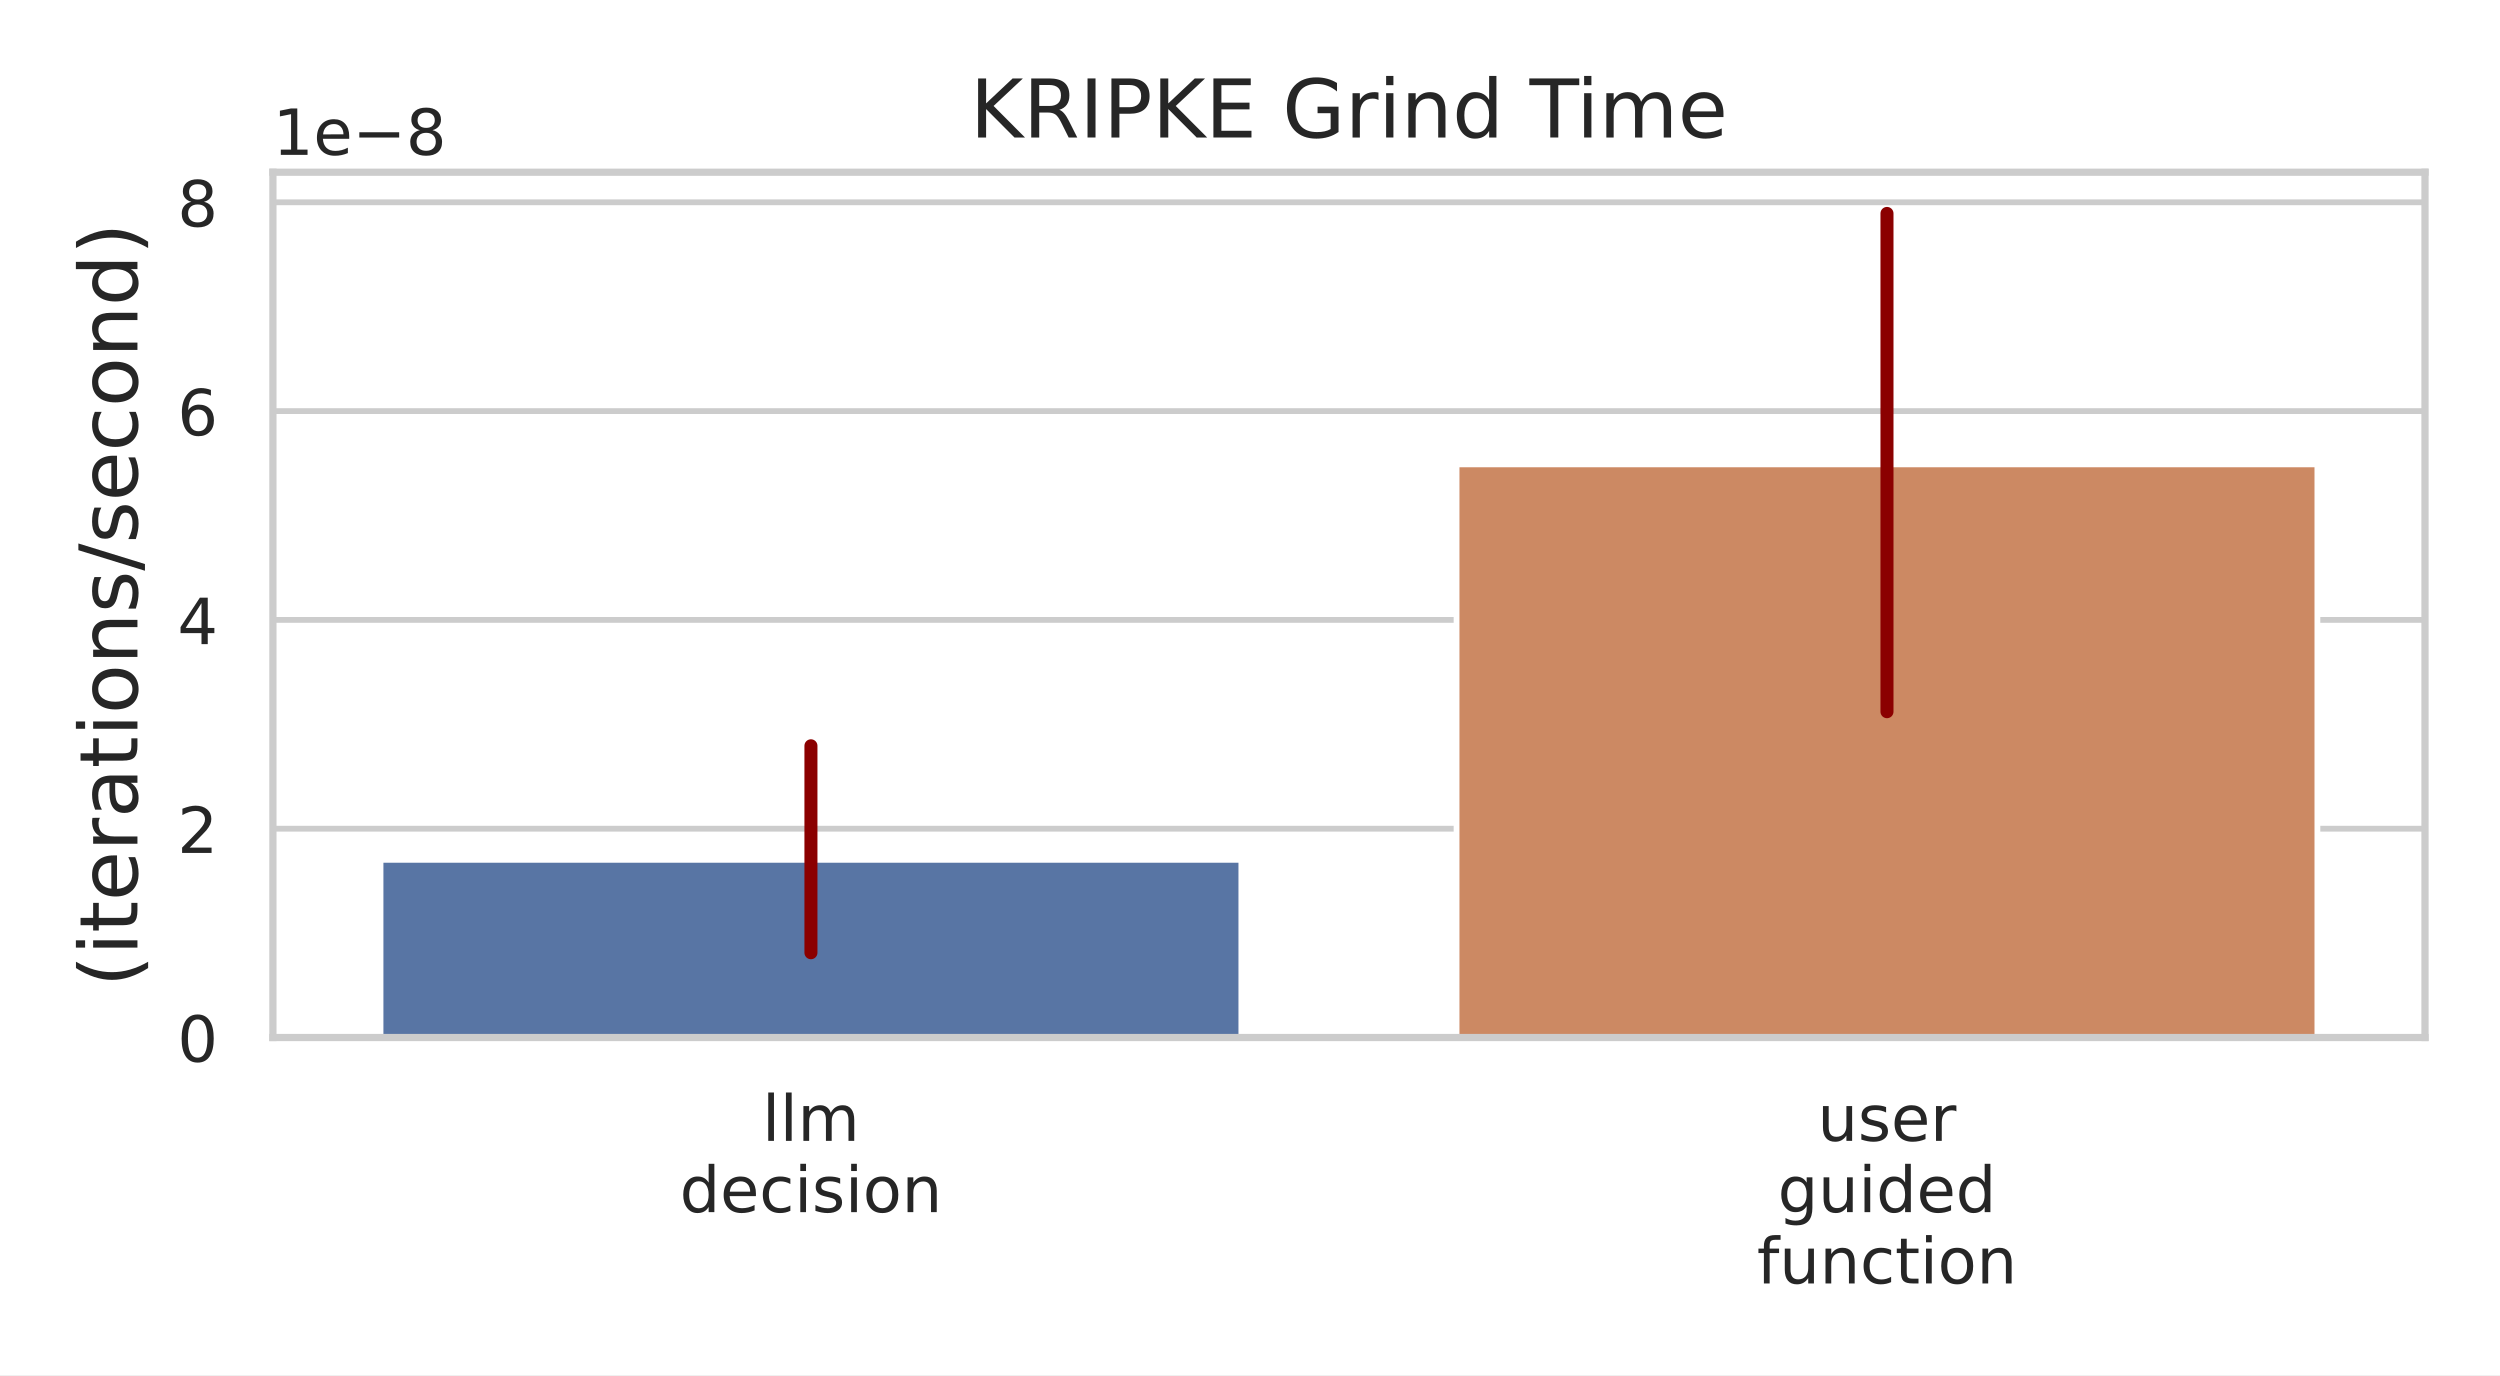
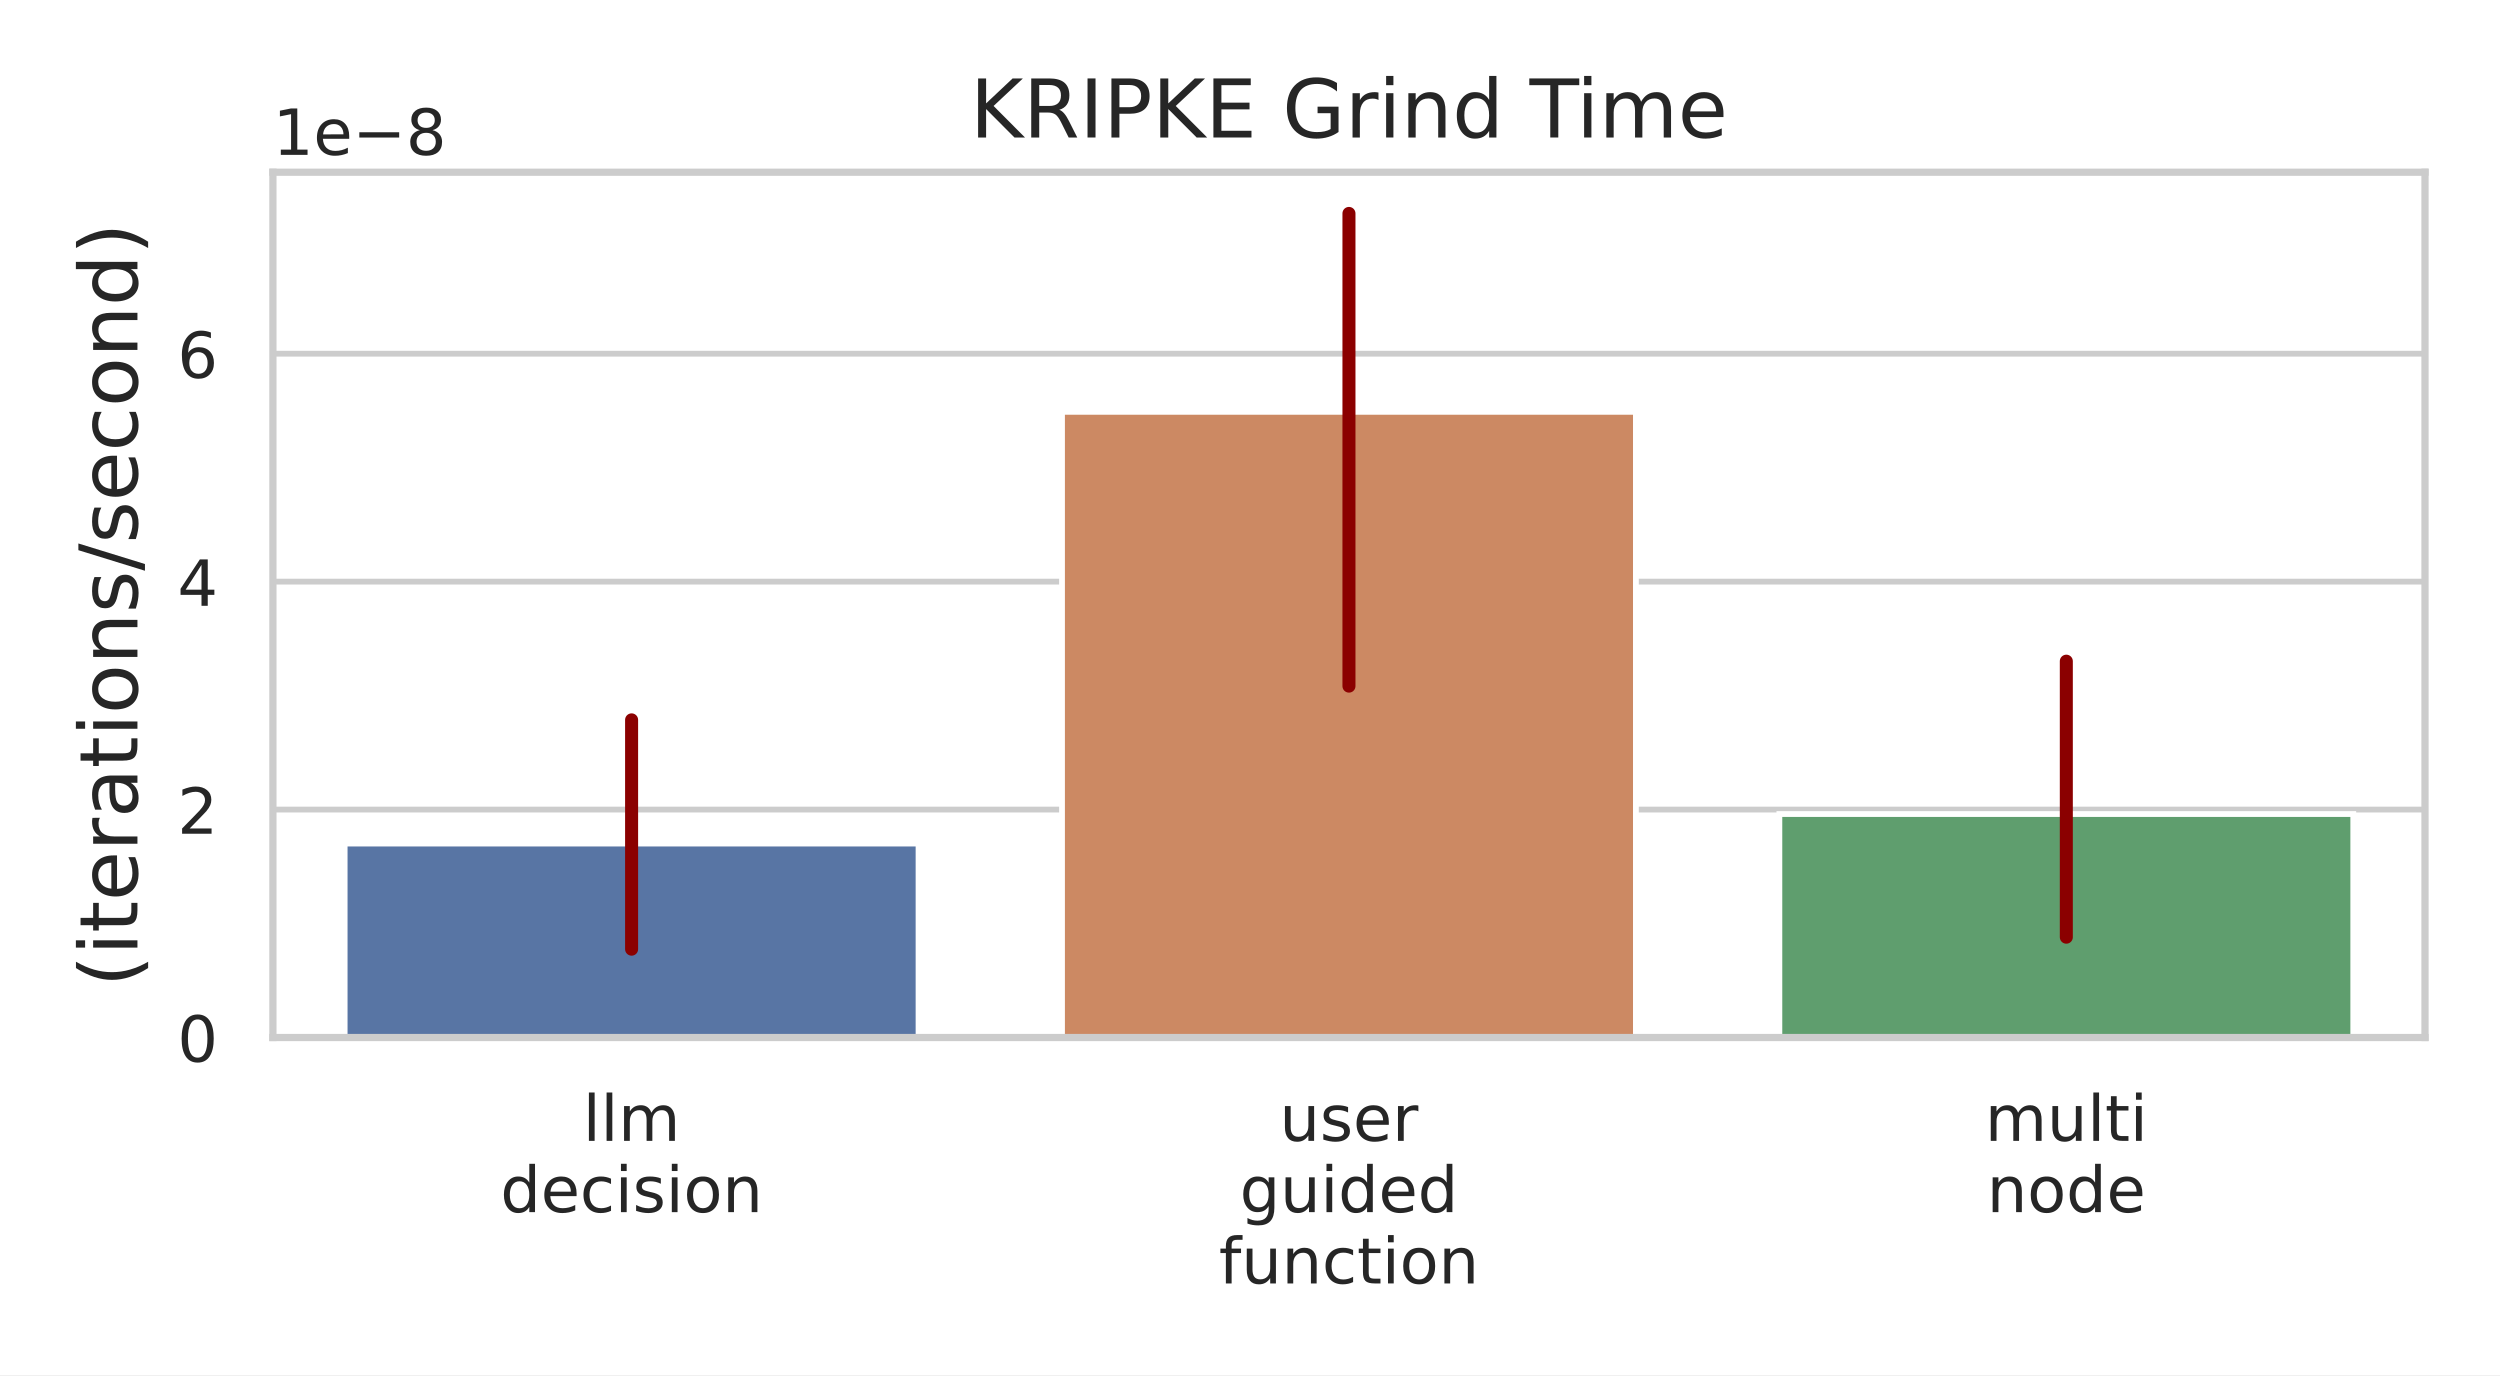
<svg xmlns="http://www.w3.org/2000/svg" xmlns:xlink="http://www.w3.org/1999/xlink" width="432pt" height="237.6pt" viewBox="0 0 432 237.6" version="1.1">
  <defs>
    <style type="text/css">*{stroke-linejoin: round; stroke-linecap: butt}</style>
  </defs>
  <g id="figure_1">
    <g id="patch_1">
      <path d="M 0 237.6  L 432 237.6  L 432 0  L 0 0  z " style="fill: #ffffff" />
    </g>
    <g id="axes_1">
      <g id="patch_2">
        <path d="M 47.16 179.284  L 419.04 179.284  L 419.04 29.76  L 47.16 29.76  z " style="fill: #ffffff" />
      </g>
      <g id="matplotlib.axis_1">
        <g id="xtick_1">
          <g id="text_1">
-             <g style="fill: #262626" transform="translate(131.7167 197.1423) scale(0.11 -0.11)">
+             <g style="fill: #262626" transform="translate(100.7267 197.1423) scale(0.11 -0.11)">
              <defs>
                <path id="DejaVuSans-6c" d="M 603 4863  L 1178 4863  L 1178 0  L 603 0  L 603 4863  z " transform="scale(0.015625)" />
                <path id="DejaVuSans-6d" d="M 3328 2828  Q 3544 3216 3844 3400  Q 4144 3584 4550 3584  Q 5097 3584 5394 3201  Q 5691 2819 5691 2113  L 5691 0  L 5113 0  L 5113 2094  Q 5113 2597 4934 2840  Q 4756 3084 4391 3084  Q 3944 3084 3684 2787  Q 3425 2491 3425 1978  L 3425 0  L 2847 0  L 2847 2094  Q 2847 2600 2669 2842  Q 2491 3084 2119 3084  Q 1678 3084 1418 2786  Q 1159 2488 1159 1978  L 1159 0  L 581 0  L 581 3500  L 1159 3500  L 1159 2956  Q 1356 3278 1631 3431  Q 1906 3584 2284 3584  Q 2666 3584 2933 3390  Q 3200 3197 3328 2828  z " transform="scale(0.015625)" />
              </defs>
              <use xlink:href="#DejaVuSans-6c" />
              <use xlink:href="#DejaVuSans-6c" x="27.783" />
              <use xlink:href="#DejaVuSans-6d" x="55.566" />
            </g>
-             <g style="fill: #262626" transform="translate(117.458 209.4599) scale(0.11 -0.11)">
+             <g style="fill: #262626" transform="translate(86.46797 209.4599) scale(0.11 -0.11)">
              <defs>
                <path id="DejaVuSans-64" d="M 2906 2969  L 2906 4863  L 3481 4863  L 3481 0  L 2906 0  L 2906 525  Q 2725 213 2448 61  Q 2172 -91 1784 -91  Q 1150 -91 751 415  Q 353 922 353 1747  Q 353 2572 751 3078  Q 1150 3584 1784 3584  Q 2172 3584 2448 3432  Q 2725 3281 2906 2969  z M 947 1747  Q 947 1113 1208 752  Q 1469 391 1925 391  Q 2381 391 2643 752  Q 2906 1113 2906 1747  Q 2906 2381 2643 2742  Q 2381 3103 1925 3103  Q 1469 3103 1208 2742  Q 947 2381 947 1747  z " transform="scale(0.015625)" />
                <path id="DejaVuSans-65" d="M 3597 1894  L 3597 1613  L 953 1613  Q 991 1019 1311 708  Q 1631 397 2203 397  Q 2534 397 2845 478  Q 3156 559 3463 722  L 3463 178  Q 3153 47 2828 -22  Q 2503 -91 2169 -91  Q 1331 -91 842 396  Q 353 884 353 1716  Q 353 2575 817 3079  Q 1281 3584 2069 3584  Q 2775 3584 3186 3129  Q 3597 2675 3597 1894  z M 3022 2063  Q 3016 2534 2758 2815  Q 2500 3097 2075 3097  Q 1594 3097 1305 2825  Q 1016 2553 972 2059  L 3022 2063  z " transform="scale(0.015625)" />
                <path id="DejaVuSans-63" d="M 3122 3366  L 3122 2828  Q 2878 2963 2633 3030  Q 2388 3097 2138 3097  Q 1578 3097 1268 2742  Q 959 2388 959 1747  Q 959 1106 1268 751  Q 1578 397 2138 397  Q 2388 397 2633 464  Q 2878 531 3122 666  L 3122 134  Q 2881 22 2623 -34  Q 2366 -91 2075 -91  Q 1284 -91 818 406  Q 353 903 353 1747  Q 353 2603 823 3093  Q 1294 3584 2113 3584  Q 2378 3584 2631 3529  Q 2884 3475 3122 3366  z " transform="scale(0.015625)" />
                <path id="DejaVuSans-69" d="M 603 3500  L 1178 3500  L 1178 0  L 603 0  L 603 3500  z M 603 4863  L 1178 4863  L 1178 4134  L 603 4134  L 603 4863  z " transform="scale(0.015625)" />
                <path id="DejaVuSans-73" d="M 2834 3397  L 2834 2853  Q 2591 2978 2328 3040  Q 2066 3103 1784 3103  Q 1356 3103 1142 2972  Q 928 2841 928 2578  Q 928 2378 1081 2264  Q 1234 2150 1697 2047  L 1894 2003  Q 2506 1872 2764 1633  Q 3022 1394 3022 966  Q 3022 478 2636 193  Q 2250 -91 1575 -91  Q 1294 -91 989 -36  Q 684 19 347 128  L 347 722  Q 666 556 975 473  Q 1284 391 1588 391  Q 1994 391 2212 530  Q 2431 669 2431 922  Q 2431 1156 2273 1281  Q 2116 1406 1581 1522  L 1381 1569  Q 847 1681 609 1914  Q 372 2147 372 2553  Q 372 3047 722 3315  Q 1072 3584 1716 3584  Q 2034 3584 2315 3537  Q 2597 3491 2834 3397  z " transform="scale(0.015625)" />
                <path id="DejaVuSans-6f" d="M 1959 3097  Q 1497 3097 1228 2736  Q 959 2375 959 1747  Q 959 1119 1226 758  Q 1494 397 1959 397  Q 2419 397 2687 759  Q 2956 1122 2956 1747  Q 2956 2369 2687 2733  Q 2419 3097 1959 3097  z M 1959 3584  Q 2709 3584 3137 3096  Q 3566 2609 3566 1747  Q 3566 888 3137 398  Q 2709 -91 1959 -91  Q 1206 -91 779 398  Q 353 888 353 1747  Q 353 2609 779 3096  Q 1206 3584 1959 3584  z " transform="scale(0.015625)" />
                <path id="DejaVuSans-6e" d="M 3513 2113  L 3513 0  L 2938 0  L 2938 2094  Q 2938 2591 2744 2837  Q 2550 3084 2163 3084  Q 1697 3084 1428 2787  Q 1159 2491 1159 1978  L 1159 0  L 581 0  L 581 3500  L 1159 3500  L 1159 2956  Q 1366 3272 1645 3428  Q 1925 3584 2291 3584  Q 2894 3584 3203 3211  Q 3513 2838 3513 2113  z " transform="scale(0.015625)" />
              </defs>
              <use xlink:href="#DejaVuSans-64" />
              <use xlink:href="#DejaVuSans-65" x="63.477" />
              <use xlink:href="#DejaVuSans-63" x="125" />
              <use xlink:href="#DejaVuSans-69" x="179.98" />
              <use xlink:href="#DejaVuSans-73" x="207.764" />
              <use xlink:href="#DejaVuSans-69" x="259.863" />
              <use xlink:href="#DejaVuSans-6f" x="287.646" />
              <use xlink:href="#DejaVuSans-6e" x="348.828" />
            </g>
          </g>
        </g>
        <g id="xtick_2">
          <g id="text_2">
-             <g style="fill: #262626" transform="translate(314.074 197.1423) scale(0.11 -0.11)">
+             <g style="fill: #262626" transform="translate(221.104 197.1423) scale(0.11 -0.11)">
              <defs>
                <path id="DejaVuSans-75" d="M 544 1381  L 544 3500  L 1119 3500  L 1119 1403  Q 1119 906 1312 657  Q 1506 409 1894 409  Q 2359 409 2629 706  Q 2900 1003 2900 1516  L 2900 3500  L 3475 3500  L 3475 0  L 2900 0  L 2900 538  Q 2691 219 2414 64  Q 2138 -91 1772 -91  Q 1169 -91 856 284  Q 544 659 544 1381  z M 1991 3584  L 1991 3584  z " transform="scale(0.015625)" />
                <path id="DejaVuSans-72" d="M 2631 2963  Q 2534 3019 2420 3045  Q 2306 3072 2169 3072  Q 1681 3072 1420 2755  Q 1159 2438 1159 1844  L 1159 0  L 581 0  L 581 3500  L 1159 3500  L 1159 2956  Q 1341 3275 1631 3429  Q 1922 3584 2338 3584  Q 2397 3584 2469 3576  Q 2541 3569 2628 3553  L 2631 2963  z " transform="scale(0.015625)" />
              </defs>
              <use xlink:href="#DejaVuSans-75" />
              <use xlink:href="#DejaVuSans-73" x="63.379" />
              <use xlink:href="#DejaVuSans-65" x="115.479" />
              <use xlink:href="#DejaVuSans-72" x="177.002" />
            </g>
-             <g style="fill: #262626" transform="translate(307.1973 209.4599) scale(0.11 -0.11)">
+             <g style="fill: #262626" transform="translate(214.2273 209.4599) scale(0.11 -0.11)">
              <defs>
                <path id="DejaVuSans-67" d="M 2906 1791  Q 2906 2416 2648 2759  Q 2391 3103 1925 3103  Q 1463 3103 1205 2759  Q 947 2416 947 1791  Q 947 1169 1205 825  Q 1463 481 1925 481  Q 2391 481 2648 825  Q 2906 1169 2906 1791  z M 3481 434  Q 3481 -459 3084 -895  Q 2688 -1331 1869 -1331  Q 1566 -1331 1297 -1286  Q 1028 -1241 775 -1147  L 775 -588  Q 1028 -725 1275 -790  Q 1522 -856 1778 -856  Q 2344 -856 2625 -561  Q 2906 -266 2906 331  L 2906 616  Q 2728 306 2450 153  Q 2172 0 1784 0  Q 1141 0 747 490  Q 353 981 353 1791  Q 353 2603 747 3093  Q 1141 3584 1784 3584  Q 2172 3584 2450 3431  Q 2728 3278 2906 2969  L 2906 3500  L 3481 3500  L 3481 434  z " transform="scale(0.015625)" />
              </defs>
              <use xlink:href="#DejaVuSans-67" />
              <use xlink:href="#DejaVuSans-75" x="63.477" />
              <use xlink:href="#DejaVuSans-69" x="126.855" />
              <use xlink:href="#DejaVuSans-64" x="154.639" />
              <use xlink:href="#DejaVuSans-65" x="218.115" />
              <use xlink:href="#DejaVuSans-64" x="279.639" />
            </g>
-             <g style="fill: #262626" transform="translate(303.6034 221.7775) scale(0.11 -0.11)">
+             <g style="fill: #262626" transform="translate(210.6334 221.7775) scale(0.11 -0.11)">
              <defs>
                <path id="DejaVuSans-66" d="M 2375 4863  L 2375 4384  L 1825 4384  Q 1516 4384 1395 4259  Q 1275 4134 1275 3809  L 1275 3500  L 2222 3500  L 2222 3053  L 1275 3053  L 1275 0  L 697 0  L 697 3053  L 147 3053  L 147 3500  L 697 3500  L 697 3744  Q 697 4328 969 4595  Q 1241 4863 1831 4863  L 2375 4863  z " transform="scale(0.015625)" />
                <path id="DejaVuSans-74" d="M 1172 4494  L 1172 3500  L 2356 3500  L 2356 3053  L 1172 3053  L 1172 1153  Q 1172 725 1289 603  Q 1406 481 1766 481  L 2356 481  L 2356 0  L 1766 0  Q 1100 0 847 248  Q 594 497 594 1153  L 594 3053  L 172 3053  L 172 3500  L 594 3500  L 594 4494  L 1172 4494  z " transform="scale(0.015625)" />
              </defs>
              <use xlink:href="#DejaVuSans-66" />
              <use xlink:href="#DejaVuSans-75" x="35.205" />
              <use xlink:href="#DejaVuSans-6e" x="98.584" />
              <use xlink:href="#DejaVuSans-63" x="161.963" />
              <use xlink:href="#DejaVuSans-74" x="216.943" />
              <use xlink:href="#DejaVuSans-69" x="256.152" />
              <use xlink:href="#DejaVuSans-6f" x="283.936" />
              <use xlink:href="#DejaVuSans-6e" x="345.117" />
            </g>
          </g>
        </g>
+         <g id="xtick_3">
+           <g id="text_3">
+             <g style="fill: #262626" transform="translate(343.0049 197.1423) scale(0.11 -0.11)">
+               <use xlink:href="#DejaVuSans-6d" />
+               <use xlink:href="#DejaVuSans-75" x="97.412" />
+               <use xlink:href="#DejaVuSans-6c" x="160.791" />
+               <use xlink:href="#DejaVuSans-74" x="188.574" />
+               <use xlink:href="#DejaVuSans-69" x="227.783" />
+             </g>
+             <g style="fill: #262626" transform="translate(343.3332 209.4599) scale(0.11 -0.11)">
+               <use xlink:href="#DejaVuSans-6e" />
+               <use xlink:href="#DejaVuSans-6f" x="63.379" />
+               <use xlink:href="#DejaVuSans-64" x="124.561" />
+               <use xlink:href="#DejaVuSans-65" x="188.037" />
+             </g>
+           </g>
+         </g>
      </g>
      <g id="matplotlib.axis_2">
        <g id="ytick_1">
          <g id="line2d_1">
-             <path d="M 47.16 179.284  L 419.04 179.284  " clip-path="url(#pfb3f286439)" style="fill: none; stroke: #cccccc; stroke-linecap: round" />
-           </g>
-           <g id="text_3">
+             <path d="M 47.16 179.284  L 419.04 179.284  " clip-path="url(#p61ebc619b9)" style="fill: none; stroke: #cccccc; stroke-linecap: round" />
+           </g>
+           <g id="text_4">
            <g style="fill: #262626" transform="translate(30.66125 183.4631) scale(0.11 -0.11)">
              <defs>
                <path id="DejaVuSans-30" d="M 2034 4250  Q 1547 4250 1301 3770  Q 1056 3291 1056 2328  Q 1056 1369 1301 889  Q 1547 409 2034 409  Q 2525 409 2770 889  Q 3016 1369 3016 2328  Q 3016 3291 2770 3770  Q 2525 4250 2034 4250  z M 2034 4750  Q 2819 4750 3233 4129  Q 3647 3509 3647 2328  Q 3647 1150 3233 529  Q 2819 -91 2034 -91  Q 1250 -91 836 529  Q 422 1150 422 2328  Q 422 3509 836 4129  Q 1250 4750 2034 4750  z " transform="scale(0.015625)" />
              </defs>
              <use xlink:href="#DejaVuSans-30" />
            </g>
          </g>
        </g>
        <g id="ytick_2">
          <g id="line2d_2">
-             <path d="M 47.16 143.203  L 419.04 143.203  " clip-path="url(#pfb3f286439)" style="fill: none; stroke: #cccccc; stroke-linecap: round" />
-           </g>
-           <g id="text_4">
-             <g style="fill: #262626" transform="translate(30.66125 147.3818) scale(0.11 -0.11)">
+             <path d="M 47.16 139.895  L 419.04 139.895  " clip-path="url(#p61ebc619b9)" style="fill: none; stroke: #cccccc; stroke-linecap: round" />
+           </g>
+           <g id="text_5">
+             <g style="fill: #262626" transform="translate(30.66125 144.0738) scale(0.11 -0.11)">
              <defs>
                <path id="DejaVuSans-32" d="M 1228 531  L 3431 531  L 3431 0  L 469 0  L 469 531  Q 828 903 1448 1529  Q 2069 2156 2228 2338  Q 2531 2678 2651 2914  Q 2772 3150 2772 3378  Q 2772 3750 2511 3984  Q 2250 4219 1831 4219  Q 1534 4219 1204 4116  Q 875 4013 500 3803  L 500 4441  Q 881 4594 1212 4672  Q 1544 4750 1819 4750  Q 2544 4750 2975 4387  Q 3406 4025 3406 3419  Q 3406 3131 3298 2873  Q 3191 2616 2906 2266  Q 2828 2175 2409 1742  Q 1991 1309 1228 531  z " transform="scale(0.015625)" />
              </defs>
              <use xlink:href="#DejaVuSans-32" />
            </g>
          </g>
        </g>
        <g id="ytick_3">
          <g id="line2d_3">
-             <path d="M 47.16 107.121  L 419.04 107.121  " clip-path="url(#pfb3f286439)" style="fill: none; stroke: #cccccc; stroke-linecap: round" />
-           </g>
-           <g id="text_5">
-             <g style="fill: #262626" transform="translate(30.66125 111.3005) scale(0.11 -0.11)">
+             <path d="M 47.16 100.505  L 419.04 100.505  " clip-path="url(#p61ebc619b9)" style="fill: none; stroke: #cccccc; stroke-linecap: round" />
+           </g>
+           <g id="text_6">
+             <g style="fill: #262626" transform="translate(30.66125 104.6846) scale(0.11 -0.11)">
              <defs>
                <path id="DejaVuSans-34" d="M 2419 4116  L 825 1625  L 2419 1625  L 2419 4116  z M 2253 4666  L 3047 4666  L 3047 1625  L 3713 1625  L 3713 1100  L 3047 1100  L 3047 0  L 2419 0  L 2419 1100  L 313 1100  L 313 1709  L 2253 4666  z " transform="scale(0.015625)" />
              </defs>
              <use xlink:href="#DejaVuSans-34" />
            </g>
          </g>
        </g>
        <g id="ytick_4">
          <g id="line2d_4">
-             <path d="M 47.16 71.04  L 419.04 71.04  " clip-path="url(#pfb3f286439)" style="fill: none; stroke: #cccccc; stroke-linecap: round" />
-           </g>
-           <g id="text_6">
-             <g style="fill: #262626" transform="translate(30.66125 75.21921) scale(0.11 -0.11)">
+             <path d="M 47.16 61.116  L 419.04 61.116  " clip-path="url(#p61ebc619b9)" style="fill: none; stroke: #cccccc; stroke-linecap: round" />
+           </g>
+           <g id="text_7">
+             <g style="fill: #262626" transform="translate(30.66125 65.29526) scale(0.11 -0.11)">
              <defs>
                <path id="DejaVuSans-36" d="M 2113 2584  Q 1688 2584 1439 2293  Q 1191 2003 1191 1497  Q 1191 994 1439 701  Q 1688 409 2113 409  Q 2538 409 2786 701  Q 3034 994 3034 1497  Q 3034 2003 2786 2293  Q 2538 2584 2113 2584  z M 3366 4563  L 3366 3988  Q 3128 4100 2886 4159  Q 2644 4219 2406 4219  Q 1781 4219 1451 3797  Q 1122 3375 1075 2522  Q 1259 2794 1537 2939  Q 1816 3084 2150 3084  Q 2853 3084 3261 2657  Q 3669 2231 3669 1497  Q 3669 778 3244 343  Q 2819 -91 2113 -91  Q 1303 -91 875 529  Q 447 1150 447 2328  Q 447 3434 972 4092  Q 1497 4750 2381 4750  Q 2619 4750 2861 4703  Q 3103 4656 3366 4563  z " transform="scale(0.015625)" />
              </defs>
              <use xlink:href="#DejaVuSans-36" />
-             </g>
-           </g>
-         </g>
-         <g id="ytick_5">
-           <g id="line2d_5">
-             <path d="M 47.16 34.959  L 419.04 34.959  " clip-path="url(#pfb3f286439)" style="fill: none; stroke: #cccccc; stroke-linecap: round" />
-           </g>
-           <g id="text_7">
-             <g style="fill: #262626" transform="translate(30.66125 39.1379) scale(0.11 -0.11)">
-               <defs>
-                 <path id="DejaVuSans-38" d="M 2034 2216  Q 1584 2216 1326 1975  Q 1069 1734 1069 1313  Q 1069 891 1326 650  Q 1584 409 2034 409  Q 2484 409 2743 651  Q 3003 894 3003 1313  Q 3003 1734 2745 1975  Q 2488 2216 2034 2216  z M 1403 2484  Q 997 2584 770 2862  Q 544 3141 544 3541  Q 544 4100 942 4425  Q 1341 4750 2034 4750  Q 2731 4750 3128 4425  Q 3525 4100 3525 3541  Q 3525 3141 3298 2862  Q 3072 2584 2669 2484  Q 3125 2378 3379 2068  Q 3634 1759 3634 1313  Q 3634 634 3220 271  Q 2806 -91 2034 -91  Q 1263 -91 848 271  Q 434 634 434 1313  Q 434 1759 690 2068  Q 947 2378 1403 2484  z M 1172 3481  Q 1172 3119 1398 2916  Q 1625 2713 2034 2713  Q 2441 2713 2670 2916  Q 2900 3119 2900 3481  Q 2900 3844 2670 4047  Q 2441 4250 2034 4250  Q 1625 4250 1398 4047  Q 1172 3844 1172 3481  z " transform="scale(0.015625)" />
-               </defs>
-               <use xlink:href="#DejaVuSans-38" />
            </g>
          </g>
        </g>
        <g id="text_8">
          <g style="fill: #262626" transform="translate(23.74969 170.5265) rotate(-90) scale(0.14 -0.14)">
            <defs>
              <path id="DejaVuSans-28" d="M 1984 4856  Q 1566 4138 1362 3434  Q 1159 2731 1159 2009  Q 1159 1288 1364 580  Q 1569 -128 1984 -844  L 1484 -844  Q 1016 -109 783 600  Q 550 1309 550 2009  Q 550 2706 781 3412  Q 1013 4119 1484 4856  L 1984 4856  z " transform="scale(0.015625)" />
              <path id="DejaVuSans-61" d="M 2194 1759  Q 1497 1759 1228 1600  Q 959 1441 959 1056  Q 959 750 1161 570  Q 1363 391 1709 391  Q 2188 391 2477 730  Q 2766 1069 2766 1631  L 2766 1759  L 2194 1759  z M 3341 1997  L 3341 0  L 2766 0  L 2766 531  Q 2569 213 2275 61  Q 1981 -91 1556 -91  Q 1019 -91 701 211  Q 384 513 384 1019  Q 384 1609 779 1909  Q 1175 2209 1959 2209  L 2766 2209  L 2766 2266  Q 2766 2663 2505 2880  Q 2244 3097 1772 3097  Q 1472 3097 1187 3025  Q 903 2953 641 2809  L 641 3341  Q 956 3463 1253 3523  Q 1550 3584 1831 3584  Q 2591 3584 2966 3190  Q 3341 2797 3341 1997  z " transform="scale(0.015625)" />
              <path id="DejaVuSans-2f" d="M 1625 4666  L 2156 4666  L 531 -594  L 0 -594  L 1625 4666  z " transform="scale(0.015625)" />
              <path id="DejaVuSans-29" d="M 513 4856  L 1013 4856  Q 1481 4119 1714 3412  Q 1947 2706 1947 2009  Q 1947 1309 1714 600  Q 1481 -109 1013 -844  L 513 -844  Q 928 -128 1133 580  Q 1338 1288 1338 2009  Q 1338 2731 1133 3434  Q 928 4138 513 4856  z " transform="scale(0.015625)" />
            </defs>
            <use xlink:href="#DejaVuSans-28" />
            <use xlink:href="#DejaVuSans-69" x="39.014" />
            <use xlink:href="#DejaVuSans-74" x="66.797" />
            <use xlink:href="#DejaVuSans-65" x="106.006" />
            <use xlink:href="#DejaVuSans-72" x="167.529" />
            <use xlink:href="#DejaVuSans-61" x="208.643" />
            <use xlink:href="#DejaVuSans-74" x="269.922" />
            <use xlink:href="#DejaVuSans-69" x="309.131" />
            <use xlink:href="#DejaVuSans-6f" x="336.914" />
            <use xlink:href="#DejaVuSans-6e" x="398.096" />
            <use xlink:href="#DejaVuSans-73" x="461.475" />
            <use xlink:href="#DejaVuSans-2f" x="513.574" />
            <use xlink:href="#DejaVuSans-73" x="547.266" />
            <use xlink:href="#DejaVuSans-65" x="599.365" />
            <use xlink:href="#DejaVuSans-63" x="660.889" />
            <use xlink:href="#DejaVuSans-6f" x="715.869" />
            <use xlink:href="#DejaVuSans-6e" x="777.051" />
            <use xlink:href="#DejaVuSans-64" x="840.43" />
            <use xlink:href="#DejaVuSans-29" x="903.906" />
          </g>
        </g>
        <g id="text_9">
          <g style="fill: #262626" transform="translate(47.16 26.76) scale(0.11 -0.11)">
            <defs>
              <path id="DejaVuSans-31" d="M 794 531  L 1825 531  L 1825 4091  L 703 3866  L 703 4441  L 1819 4666  L 2450 4666  L 2450 531  L 3481 531  L 3481 0  L 794 0  L 794 531  z " transform="scale(0.015625)" />
              <path id="DejaVuSans-2212" d="M 678 2272  L 4684 2272  L 4684 1741  L 678 1741  L 678 2272  z " transform="scale(0.015625)" />
+               <path id="DejaVuSans-38" d="M 2034 2216  Q 1584 2216 1326 1975  Q 1069 1734 1069 1313  Q 1069 891 1326 650  Q 1584 409 2034 409  Q 2484 409 2743 651  Q 3003 894 3003 1313  Q 3003 1734 2745 1975  Q 2488 2216 2034 2216  z M 1403 2484  Q 997 2584 770 2862  Q 544 3141 544 3541  Q 544 4100 942 4425  Q 1341 4750 2034 4750  Q 2731 4750 3128 4425  Q 3525 4100 3525 3541  Q 3525 3141 3298 2862  Q 3072 2584 2669 2484  Q 3125 2378 3379 2068  Q 3634 1759 3634 1313  Q 3634 634 3220 271  Q 2806 -91 2034 -91  Q 1263 -91 848 271  Q 434 634 434 1313  Q 434 1759 690 2068  Q 947 2378 1403 2484  z M 1172 3481  Q 1172 3119 1398 2916  Q 1625 2713 2034 2713  Q 2441 2713 2670 2916  Q 2900 3119 2900 3481  Q 2900 3844 2670 4047  Q 2441 4250 2034 4250  Q 1625 4250 1398 4047  Q 1172 3844 1172 3481  z " transform="scale(0.015625)" />
            </defs>
            <use xlink:href="#DejaVuSans-31" />
            <use xlink:href="#DejaVuSans-65" x="63.623" />
            <use xlink:href="#DejaVuSans-2212" x="125.146" />
            <use xlink:href="#DejaVuSans-38" x="208.936" />
          </g>
        </g>
      </g>
      <g id="patch_3">
-         <path d="M 65.754 179.284  L 214.506 179.284  L 214.506 148.581  L 65.754 148.581  z " clip-path="url(#pfb3f286439)" style="fill: #5875a4; stroke: #ffffff; stroke-linejoin: miter" />
+         <path d="M 59.556 179.284  L 158.724 179.284  L 158.724 145.766  L 59.556 145.766  z " clip-path="url(#p61ebc619b9)" style="fill: #5875a4; stroke: #ffffff; stroke-linejoin: miter" />
      </g>
      <g id="patch_4">
-         <path d="M 251.694 179.284  L 400.446 179.284  L 400.446 80.243  L 251.694 80.243  z " clip-path="url(#pfb3f286439)" style="fill: #cc8963; stroke: #ffffff; stroke-linejoin: miter" />
+         <path d="M 183.516 179.284  L 282.684 179.284  L 282.684 71.163  L 183.516 71.163  z " clip-path="url(#p61ebc619b9)" style="fill: #cc8963; stroke: #ffffff; stroke-linejoin: miter" />
+       </g>
+       <g id="patch_5">
+         <path d="M 307.476 179.284  L 406.644 179.284  L 406.644 140.666  L 307.476 140.666  z " clip-path="url(#p61ebc619b9)" style="fill: #5f9e6e; stroke: #ffffff; stroke-linejoin: miter" />
+       </g>
+       <g id="line2d_5">
+         <path d="M 109.14 164.016  L 109.14 124.393  " clip-path="url(#p61ebc619b9)" style="fill: none; stroke: #8b0000; stroke-width: 2.25; stroke-linecap: round" />
      </g>
      <g id="line2d_6">
-         <path d="M 140.13 164.632  L 140.13 128.873  " clip-path="url(#pfb3f286439)" style="fill: none; stroke: #8b0000; stroke-width: 2.25; stroke-linecap: round" />
+         <path d="M 233.1 118.562  L 233.1 36.88  " clip-path="url(#p61ebc619b9)" style="fill: none; stroke: #8b0000; stroke-width: 2.25; stroke-linecap: round" />
      </g>
      <g id="line2d_7">
-         <path d="M 326.07 122.98  L 326.07 36.88  " clip-path="url(#pfb3f286439)" style="fill: none; stroke: #8b0000; stroke-width: 2.25; stroke-linecap: round" />
-       </g>
-       <g id="patch_5">
+         <path d="M 357.06 161.945  L 357.06 114.252  " clip-path="url(#p61ebc619b9)" style="fill: none; stroke: #8b0000; stroke-width: 2.25; stroke-linecap: round" />
+       </g>
+       <g id="patch_6">
        <path d="M 47.16 179.284  L 47.16 29.76  " style="fill: none; stroke: #cccccc; stroke-width: 1.25; stroke-linejoin: miter; stroke-linecap: square" />
      </g>
-       <g id="patch_6">
+       <g id="patch_7">
        <path d="M 419.04 179.284  L 419.04 29.76  " style="fill: none; stroke: #cccccc; stroke-width: 1.25; stroke-linejoin: miter; stroke-linecap: square" />
      </g>
-       <g id="patch_7">
+       <g id="patch_8">
        <path d="M 47.16 179.284  L 419.04 179.284  " style="fill: none; stroke: #cccccc; stroke-width: 1.25; stroke-linejoin: miter; stroke-linecap: square" />
      </g>
-       <g id="patch_8">
+       <g id="patch_9">
        <path d="M 47.16 29.76  L 419.04 29.76  " style="fill: none; stroke: #cccccc; stroke-width: 1.25; stroke-linejoin: miter; stroke-linecap: square" />
      </g>
      <g id="text_10">
        <g style="fill: #262626" transform="translate(167.6434 23.76) scale(0.14 -0.14)">
          <defs>
            <path id="DejaVuSans-4b" d="M 628 4666  L 1259 4666  L 1259 2694  L 3353 4666  L 4166 4666  L 1850 2491  L 4331 0  L 3500 0  L 1259 2247  L 1259 0  L 628 0  L 628 4666  z " transform="scale(0.015625)" />
            <path id="DejaVuSans-52" d="M 2841 2188  Q 3044 2119 3236 1894  Q 3428 1669 3622 1275  L 4263 0  L 3584 0  L 2988 1197  Q 2756 1666 2539 1819  Q 2322 1972 1947 1972  L 1259 1972  L 1259 0  L 628 0  L 628 4666  L 2053 4666  Q 2853 4666 3247 4331  Q 3641 3997 3641 3322  Q 3641 2881 3436 2590  Q 3231 2300 2841 2188  z M 1259 4147  L 1259 2491  L 2053 2491  Q 2509 2491 2742 2702  Q 2975 2913 2975 3322  Q 2975 3731 2742 3939  Q 2509 4147 2053 4147  L 1259 4147  z " transform="scale(0.015625)" />
            <path id="DejaVuSans-49" d="M 628 4666  L 1259 4666  L 1259 0  L 628 0  L 628 4666  z " transform="scale(0.015625)" />
            <path id="DejaVuSans-50" d="M 1259 4147  L 1259 2394  L 2053 2394  Q 2494 2394 2734 2622  Q 2975 2850 2975 3272  Q 2975 3691 2734 3919  Q 2494 4147 2053 4147  L 1259 4147  z M 628 4666  L 2053 4666  Q 2838 4666 3239 4311  Q 3641 3956 3641 3272  Q 3641 2581 3239 2228  Q 2838 1875 2053 1875  L 1259 1875  L 1259 0  L 628 0  L 628 4666  z " transform="scale(0.015625)" />
            <path id="DejaVuSans-45" d="M 628 4666  L 3578 4666  L 3578 4134  L 1259 4134  L 1259 2753  L 3481 2753  L 3481 2222  L 1259 2222  L 1259 531  L 3634 531  L 3634 0  L 628 0  L 628 4666  z " transform="scale(0.015625)" />
            <path id="DejaVuSans-20" transform="scale(0.015625)" />
            <path id="DejaVuSans-47" d="M 3809 666  L 3809 1919  L 2778 1919  L 2778 2438  L 4434 2438  L 4434 434  Q 4069 175 3628 42  Q 3188 -91 2688 -91  Q 1594 -91 976 548  Q 359 1188 359 2328  Q 359 3472 976 4111  Q 1594 4750 2688 4750  Q 3144 4750 3555 4637  Q 3966 4525 4313 4306  L 4313 3634  Q 3963 3931 3569 4081  Q 3175 4231 2741 4231  Q 1884 4231 1454 3753  Q 1025 3275 1025 2328  Q 1025 1384 1454 906  Q 1884 428 2741 428  Q 3075 428 3337 486  Q 3600 544 3809 666  z " transform="scale(0.015625)" />
            <path id="DejaVuSans-54" d="M -19 4666  L 3928 4666  L 3928 4134  L 2272 4134  L 2272 0  L 1638 0  L 1638 4134  L -19 4134  L -19 4666  z " transform="scale(0.015625)" />
          </defs>
          <use xlink:href="#DejaVuSans-4b" />
          <use xlink:href="#DejaVuSans-52" x="65.576" />
          <use xlink:href="#DejaVuSans-49" x="135.059" />
          <use xlink:href="#DejaVuSans-50" x="164.551" />
          <use xlink:href="#DejaVuSans-4b" x="224.854" />
          <use xlink:href="#DejaVuSans-45" x="290.43" />
          <use xlink:href="#DejaVuSans-20" x="353.613" />
          <use xlink:href="#DejaVuSans-47" x="385.4" />
          <use xlink:href="#DejaVuSans-72" x="462.891" />
          <use xlink:href="#DejaVuSans-69" x="504.004" />
          <use xlink:href="#DejaVuSans-6e" x="531.787" />
          <use xlink:href="#DejaVuSans-64" x="595.166" />
          <use xlink:href="#DejaVuSans-20" x="658.643" />
          <use xlink:href="#DejaVuSans-54" x="690.43" />
          <use xlink:href="#DejaVuSans-69" x="748.389" />
          <use xlink:href="#DejaVuSans-6d" x="776.172" />
          <use xlink:href="#DejaVuSans-65" x="873.584" />
        </g>
      </g>
    </g>
  </g>
  <defs>
-     <clipPath id="pfb3f286439">
+     <clipPath id="p61ebc619b9">
      <rect x="47.16" y="29.76" width="371.88" height="149.524" />
    </clipPath>
  </defs>
</svg>
